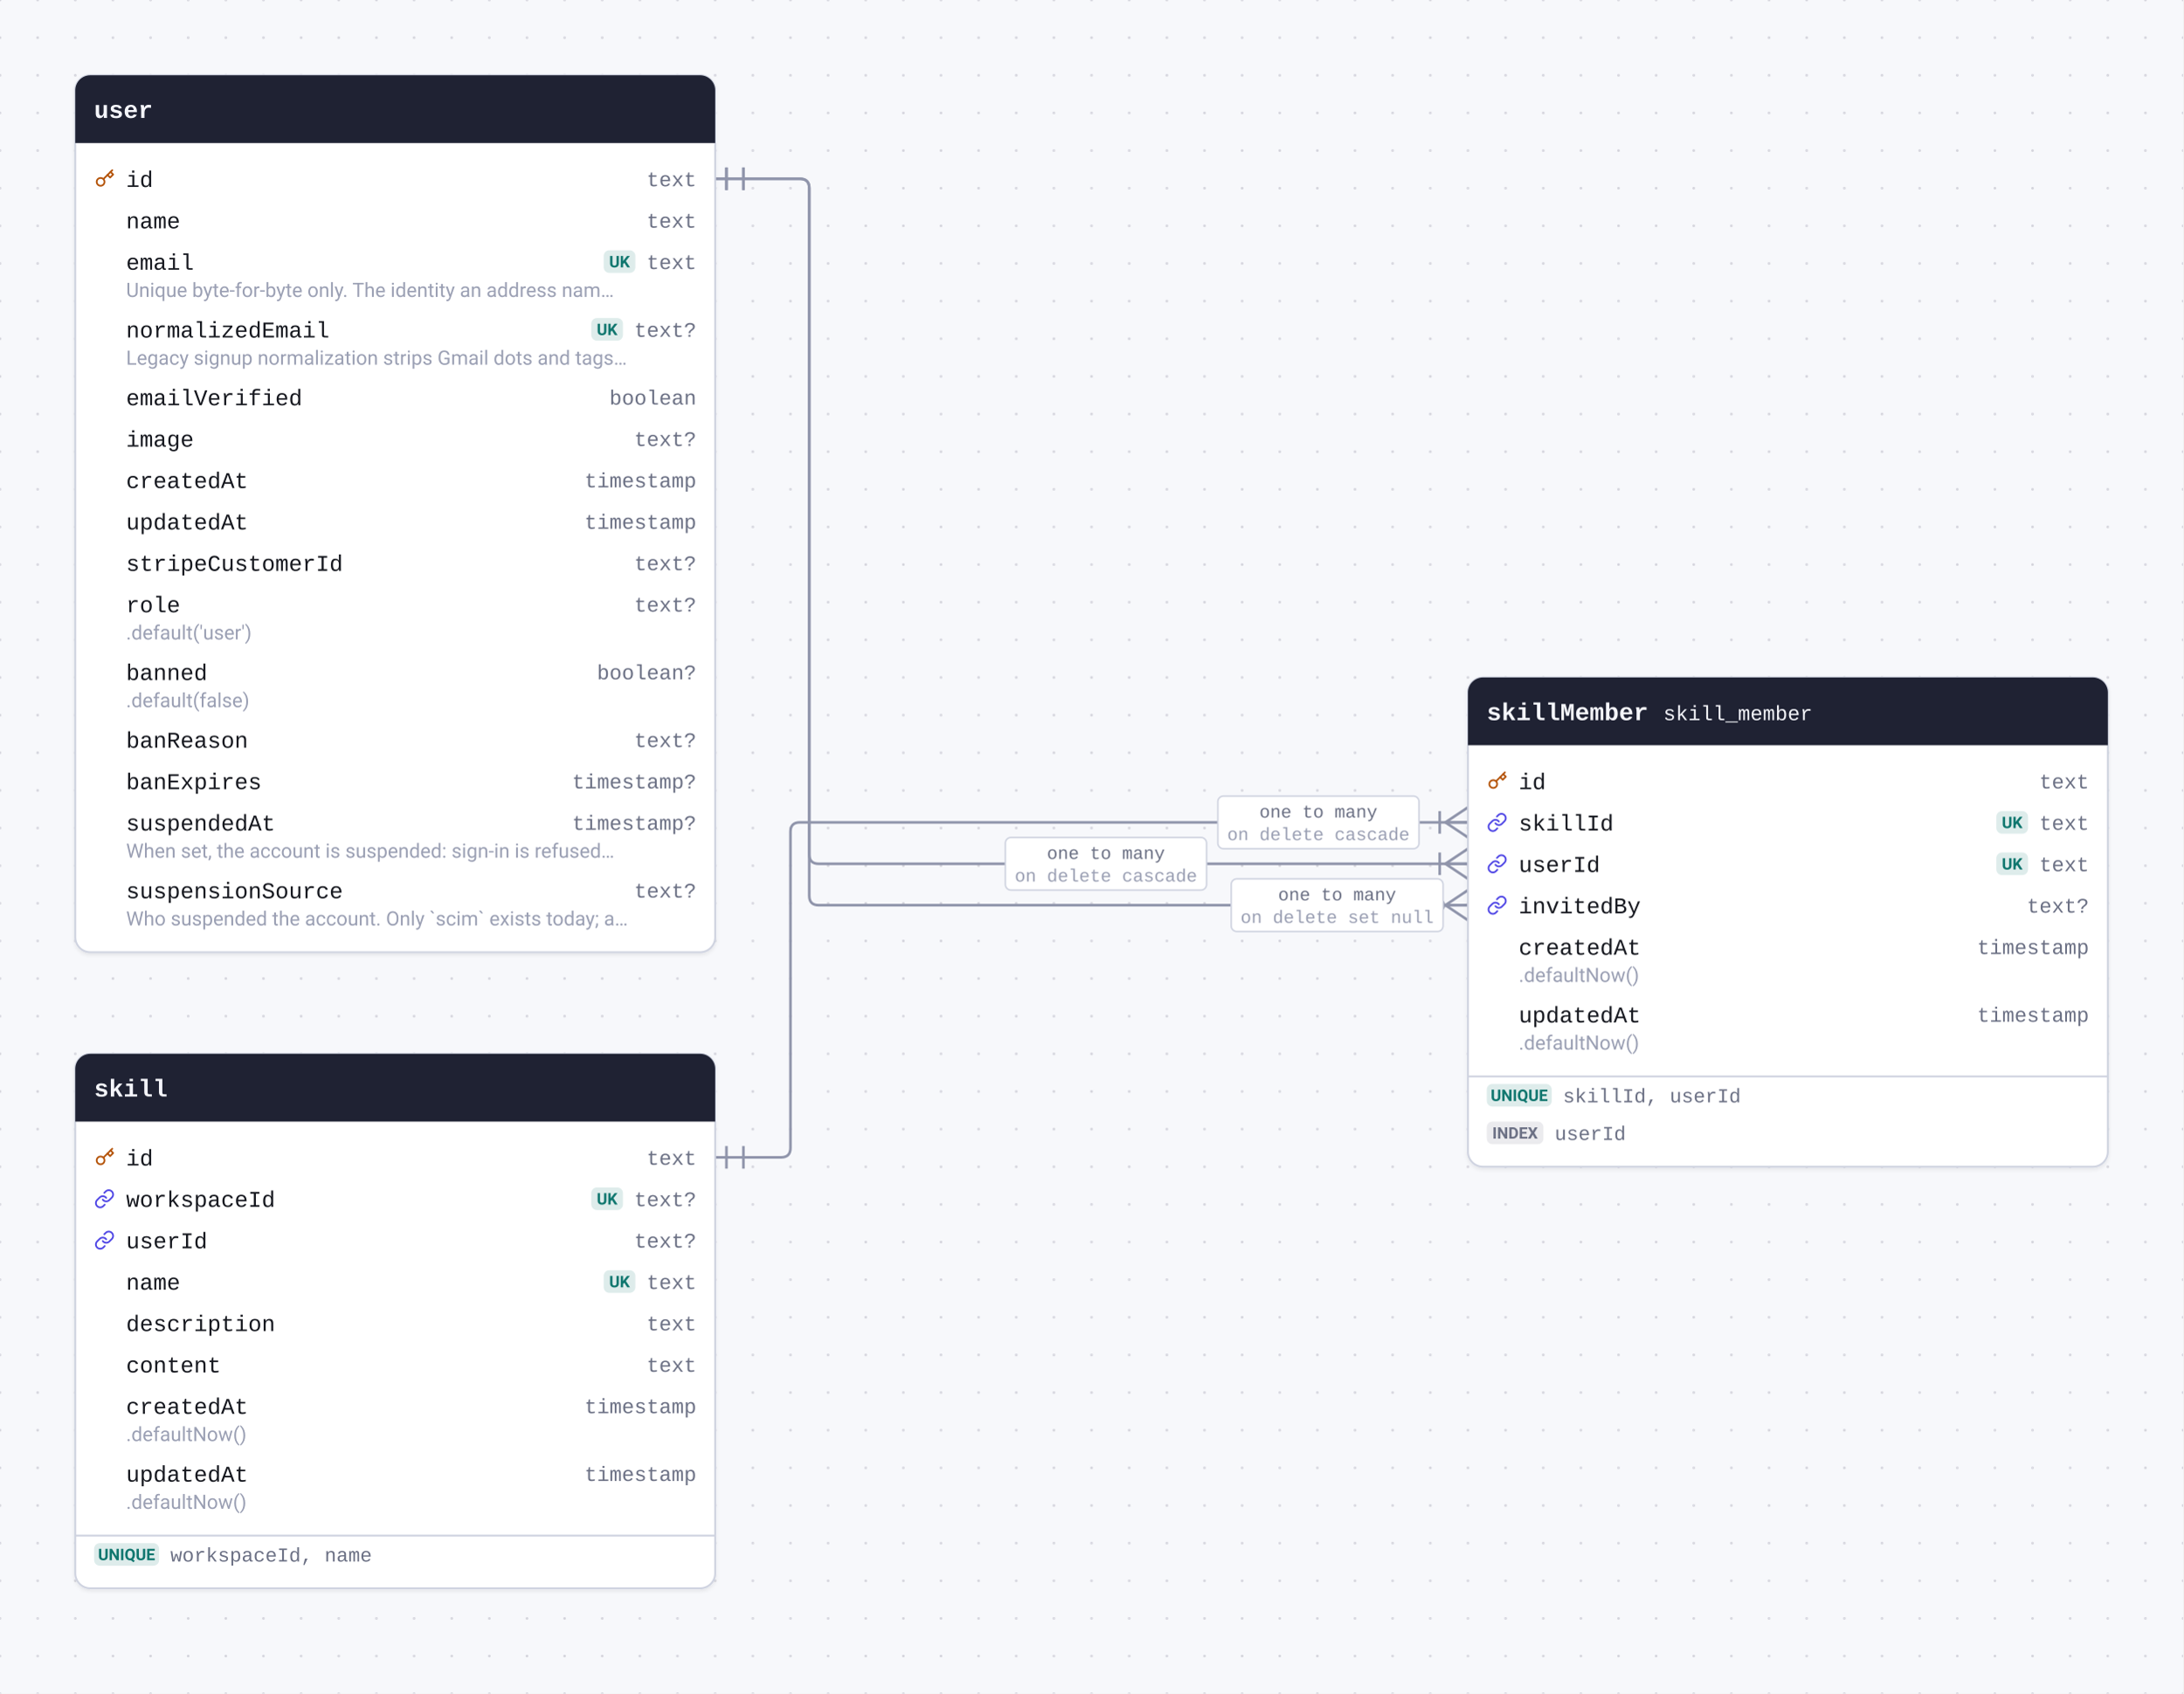
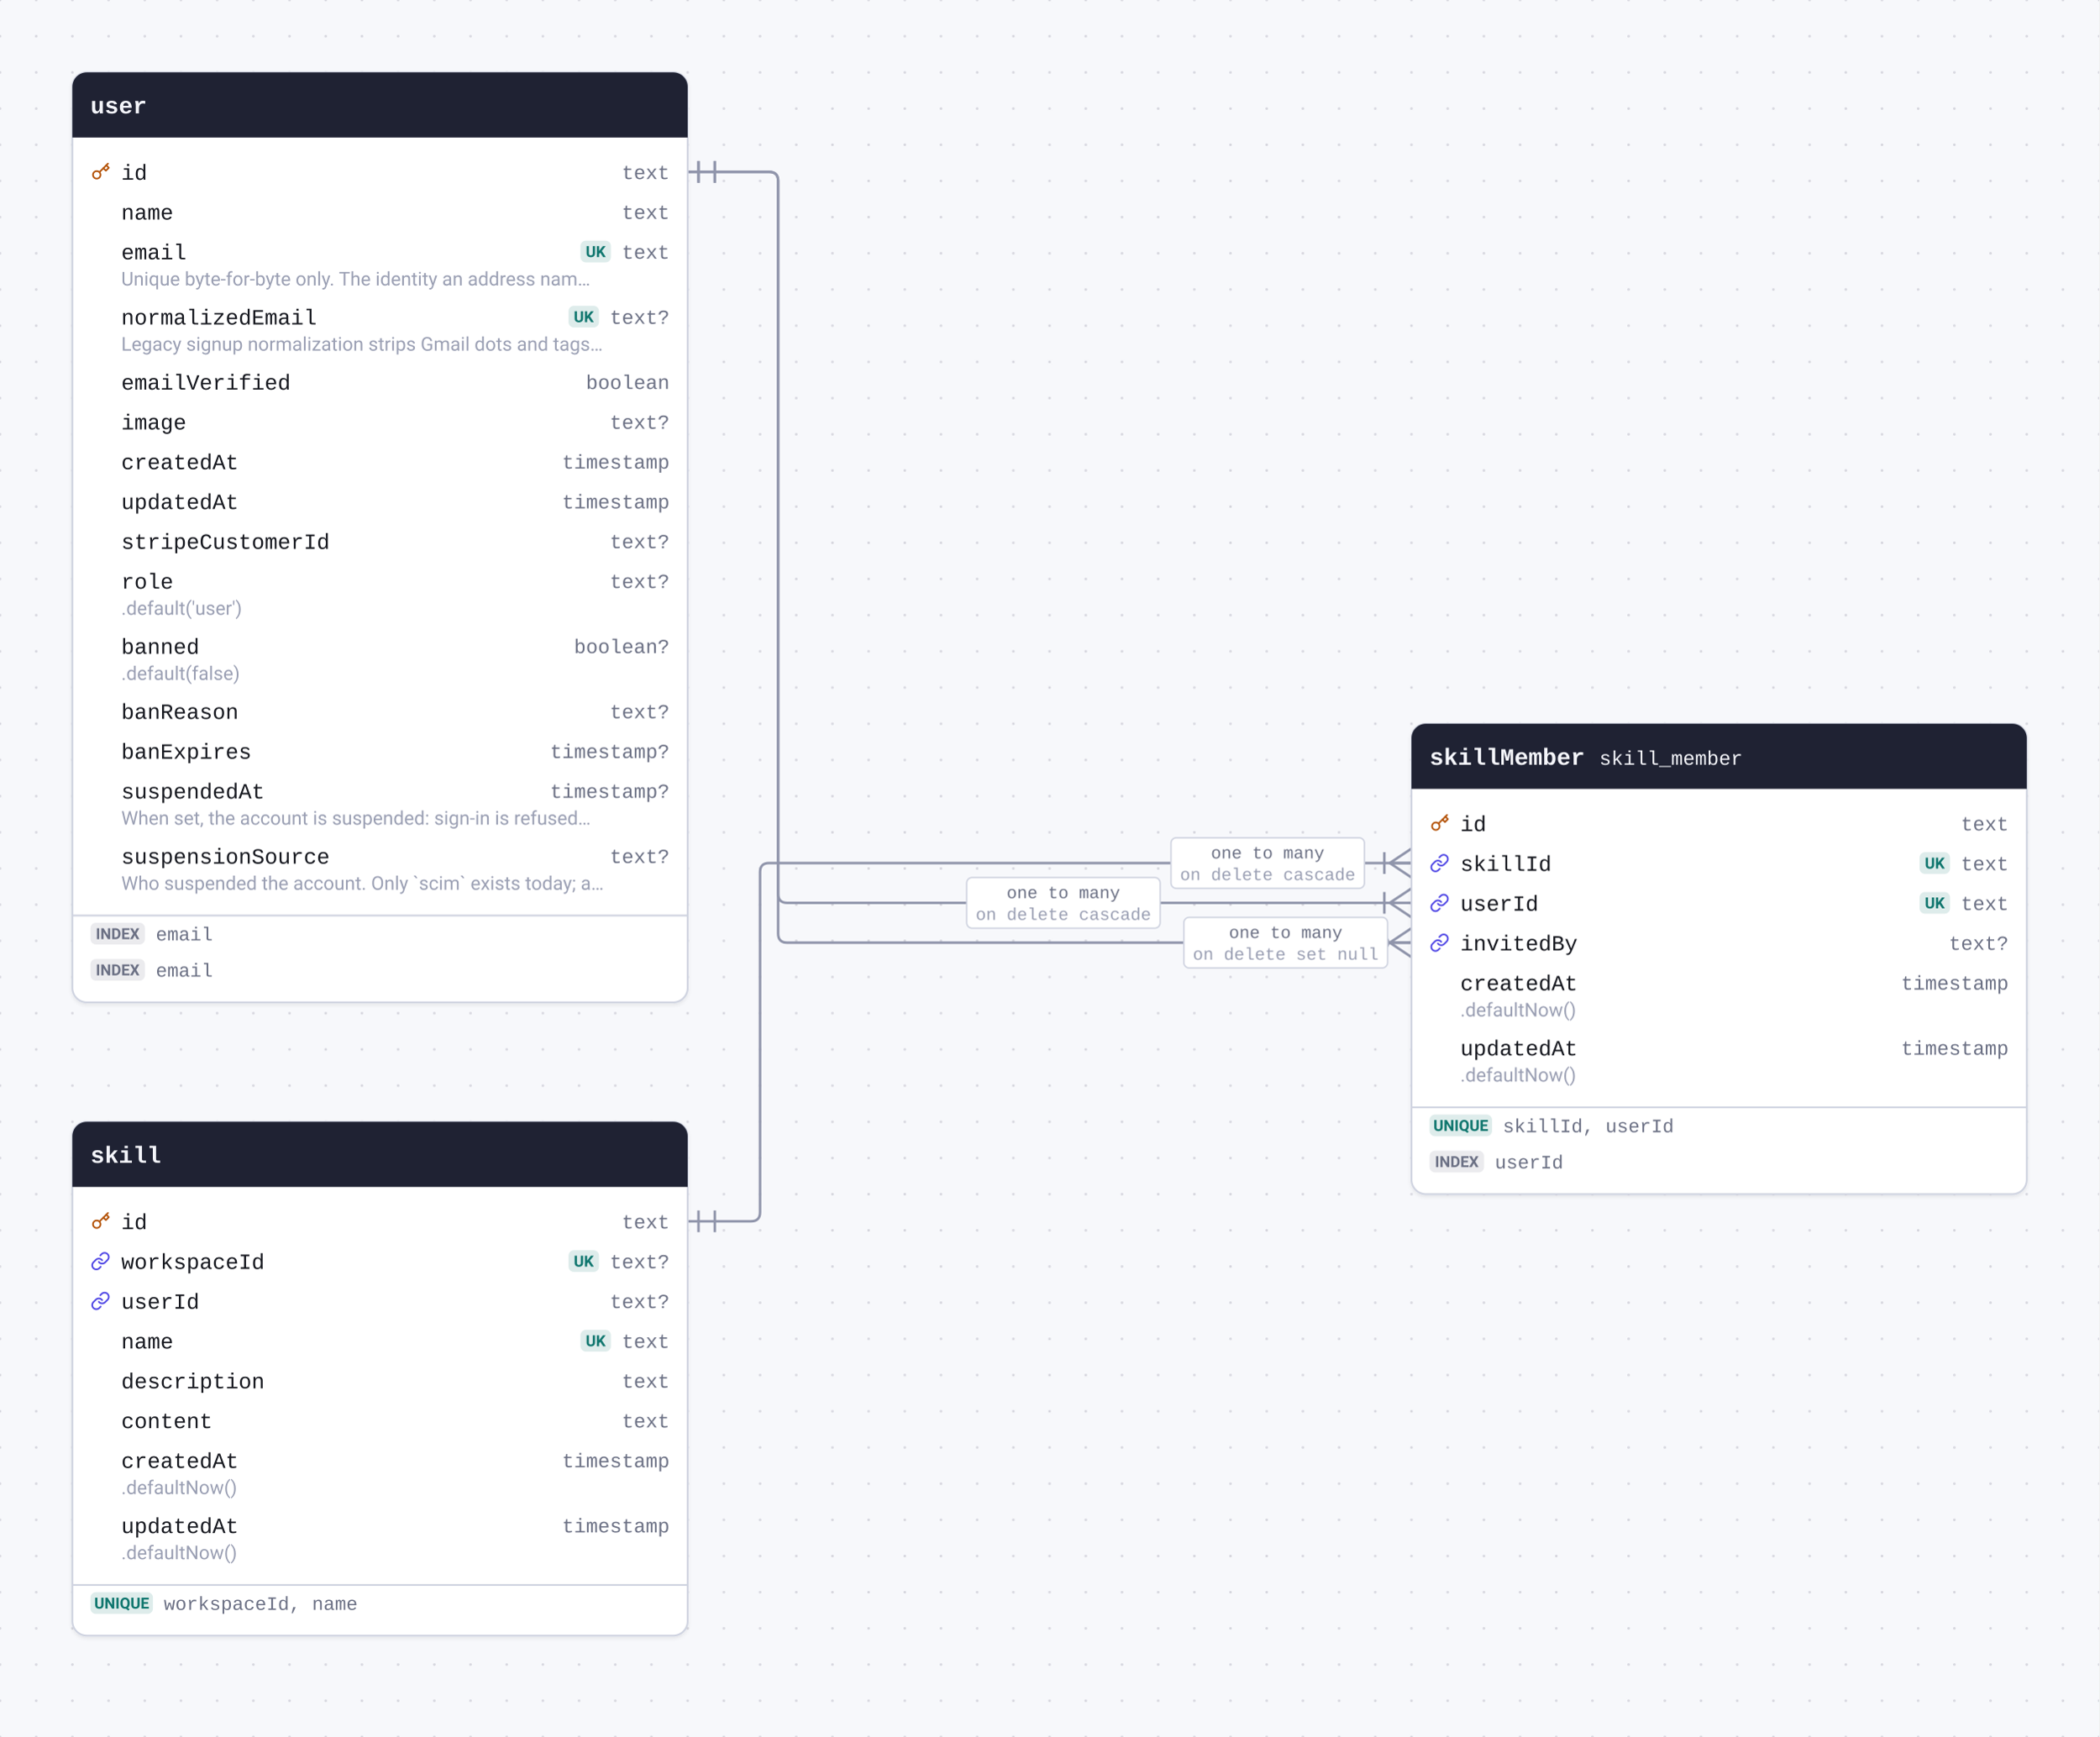
- <svg xmlns="http://www.w3.org/2000/svg" width="1160" height="900" viewBox="0 0 1160 900">
+ <svg xmlns="http://www.w3.org/2000/svg" width="1160" height="960" viewBox="0 0 1160 960">
  <defs>
    <pattern id="dots" x="-0.7" y="-0.7" width="20" height="20" patternUnits="userSpaceOnUse">
      <circle cx="0.7" cy="0.7" r="0.7" fill="#d4d4dc" />
    </pattern>
    <filter id="node-shadow" x="-5%" y="-5%" width="110%" height="115%">
      <feDropShadow dx="0" dy="1" stdDeviation="1" flood-color="#000000" flood-opacity="0.08" />
    </filter>
  </defs>
-   <rect x="0" y="0" width="1160" height="900" fill="#f7f8fb" />
-   <rect x="0" y="0" width="1160" height="900" fill="url(#dots)" />
+   <rect x="0" y="0" width="1160" height="960" fill="#f7f8fb" />
+   <rect x="0" y="0" width="1160" height="960" fill="url(#dots)" />
  <g class="relation-edge">
-     <path d="M380 615L400 615L 415,615Q 420,615 420,610L 420,442Q 420,437 425,437L760 437L780 437" fill="none" stroke="#9095ab" stroke-width="1.4" />
-     <g transform="translate(380 615) scale(-1 1)" fill="none" stroke="#9095ab" stroke-width="1.4">
+     <path d="M380 675L400 675L 415,675Q 420,675 420,670L 420,482Q 420,477 425,477L760 477L780 477" fill="none" stroke="#9095ab" stroke-width="1.4" />
+     <g transform="translate(380 675) scale(-1 1)" fill="none" stroke="#9095ab" stroke-width="1.4">
      <path d="M-6 -6 L-6 6" />
      <path d="M-15 -6 L-15 6" />
    </g>
-     <g transform="translate(780 437)" fill="none" stroke="#9095ab" stroke-width="1.4">
+     <g transform="translate(780 477)" fill="none" stroke="#9095ab" stroke-width="1.4">
      <path d="M0 -8 L-12 0 L0 8 M-12 0 L0 0" />
      <path d="M-15 -6 L-15 6" />
    </g>
  </g>
  <g class="relation-edge">
-     <path d="M380 95L400 95L 425,95Q 430,95 430,100L 430,454Q 430,459 435,459L760 459L780 459" fill="none" stroke="#9095ab" stroke-width="1.4" />
+     <path d="M380 95L400 95L 425,95Q 430,95 430,100L 430,494Q 430,499 435,499L760 499L780 499" fill="none" stroke="#9095ab" stroke-width="1.4" />
    <g transform="translate(380 95) scale(-1 1)" fill="none" stroke="#9095ab" stroke-width="1.4">
      <path d="M-6 -6 L-6 6" />
      <path d="M-15 -6 L-15 6" />
    </g>
-     <g transform="translate(780 459)" fill="none" stroke="#9095ab" stroke-width="1.4">
+     <g transform="translate(780 499)" fill="none" stroke="#9095ab" stroke-width="1.4">
      <path d="M0 -8 L-12 0 L0 8 M-12 0 L0 0" />
      <path d="M-15 -6 L-15 6" />
    </g>
  </g>
  <g class="relation-edge">
-     <path d="M380 95L400 95L 425,95Q 430,95 430,100L 430,476Q 430,481 435,481L760 481L780 481" fill="none" stroke="#9095ab" stroke-width="1.4" />
+     <path d="M380 95L400 95L 425,95Q 430,95 430,100L 430,516Q 430,521 435,521L760 521L780 521" fill="none" stroke="#9095ab" stroke-width="1.4" />
    <g transform="translate(380 95) scale(-1 1)" fill="none" stroke="#9095ab" stroke-width="1.4">
      <path d="M-6 -6 L-6 6" />
      <path d="M-15 -6 L-15 6" />
    </g>
-     <g transform="translate(780 481)" fill="none" stroke="#9095ab" stroke-width="1.4">
+     <g transform="translate(780 521)" fill="none" stroke="#9095ab" stroke-width="1.4">
      <path d="M0 -8 L-12 0 L0 8 M-12 0 L0 0" />
      <circle cx="-16" cy="0" r="3.2" fill="#ffffff" />
    </g>
  </g>
  <g class="model-node">
    <clipPath id="node-clip-0">
-       <rect x="40" y="40" width="340" height="466" rx="8" />
+       <rect x="40" y="40" width="340" height="514" rx="8" />
    </clipPath>
-     <rect x="40" y="40" width="340" height="466" rx="8" fill="#ffffff" stroke="#cfd3e0" filter="url(#node-shadow)" />
+     <rect x="40" y="40" width="340" height="514" rx="8" fill="#ffffff" stroke="#cfd3e0" filter="url(#node-shadow)" />
    <rect x="40" y="40" width="340" height="36" fill="#1f2233" clip-path="url(#node-clip-0)" />
    <text x="50" y="62.68" font-family="ui-monospace, SF Mono, Menlo, Consolas, Liberation Mono, DejaVu Sans Mono, monospace" font-size="13" font-weight="700" fill="#f4f5fa">user</text>
    <g transform="translate(50 89.5) scale(0.46)" fill="none" stroke="#b45309" stroke-width="2" stroke-linecap="round" stroke-linejoin="round">
      <circle cx="7.5" cy="15.5" r="4.5" />
      <path d="m21 2-9.6 9.6" />
      <path d="m15.5 7.5 3 3L22 7l-3-3" />
    </g>
    <text x="67" y="99.32" font-family="ui-monospace, SF Mono, Menlo, Consolas, Liberation Mono, DejaVu Sans Mono, monospace" font-size="12" fill="#16181f">id</text>
    <text x="370" y="98.96" font-family="ui-monospace, SF Mono, Menlo, Consolas, Liberation Mono, DejaVu Sans Mono, monospace" font-size="11" text-anchor="end" fill="#6b7084">text</text>
    <text x="67" y="121.32" font-family="ui-monospace, SF Mono, Menlo, Consolas, Liberation Mono, DejaVu Sans Mono, monospace" font-size="12" fill="#16181f">name</text>
    <text x="370" y="120.96" font-family="ui-monospace, SF Mono, Menlo, Consolas, Liberation Mono, DejaVu Sans Mono, monospace" font-size="11" text-anchor="end" fill="#6b7084">text</text>
    <rect x="320.76" y="133" width="16.84" height="12" rx="3" fill="#0f766e" fill-opacity="0.14" />
    <text x="329.18" y="142.06" font-family="ui-sans-serif, -apple-system, Segoe UI, Roboto, Helvetica Neue, Arial, DejaVu Sans, sans-serif" font-size="8.5" font-weight="600" text-anchor="middle" fill="#0f766e">UK</text>
    <text x="67" y="143.32" font-family="ui-monospace, SF Mono, Menlo, Consolas, Liberation Mono, DejaVu Sans Mono, monospace" font-size="12" fill="#16181f">email</text>
    <text x="370" y="142.96" font-family="ui-monospace, SF Mono, Menlo, Consolas, Liberation Mono, DejaVu Sans Mono, monospace" font-size="11" text-anchor="end" fill="#6b7084">text</text>
    <text x="67" y="157.78" font-family="ui-sans-serif, -apple-system, Segoe UI, Roboto, Helvetica Neue, Arial, DejaVu Sans, sans-serif" font-size="10.5" fill="#9a9fb3">Unique byte-for-byte only. The identity an address nam…</text>
    <rect x="314.16" y="169" width="16.84" height="12" rx="3" fill="#0f766e" fill-opacity="0.14" />
    <text x="322.58" y="178.06" font-family="ui-sans-serif, -apple-system, Segoe UI, Roboto, Helvetica Neue, Arial, DejaVu Sans, sans-serif" font-size="8.5" font-weight="600" text-anchor="middle" fill="#0f766e">UK</text>
    <text x="67" y="179.32" font-family="ui-monospace, SF Mono, Menlo, Consolas, Liberation Mono, DejaVu Sans Mono, monospace" font-size="12" fill="#16181f">normalizedEmail</text>
    <text x="370" y="178.96" font-family="ui-monospace, SF Mono, Menlo, Consolas, Liberation Mono, DejaVu Sans Mono, monospace" font-size="11" text-anchor="end" fill="#6b7084">text?</text>
    <text x="67" y="193.78" font-family="ui-sans-serif, -apple-system, Segoe UI, Roboto, Helvetica Neue, Arial, DejaVu Sans, sans-serif" font-size="10.5" fill="#9a9fb3">Legacy signup normalization strips Gmail dots and tags…</text>
    <text x="67" y="215.32" font-family="ui-monospace, SF Mono, Menlo, Consolas, Liberation Mono, DejaVu Sans Mono, monospace" font-size="12" fill="#16181f">emailVerified</text>
    <text x="370" y="214.96" font-family="ui-monospace, SF Mono, Menlo, Consolas, Liberation Mono, DejaVu Sans Mono, monospace" font-size="11" text-anchor="end" fill="#6b7084">boolean</text>
    <text x="67" y="237.32" font-family="ui-monospace, SF Mono, Menlo, Consolas, Liberation Mono, DejaVu Sans Mono, monospace" font-size="12" fill="#16181f">image</text>
    <text x="370" y="236.96" font-family="ui-monospace, SF Mono, Menlo, Consolas, Liberation Mono, DejaVu Sans Mono, monospace" font-size="11" text-anchor="end" fill="#6b7084">text?</text>
    <text x="67" y="259.32" font-family="ui-monospace, SF Mono, Menlo, Consolas, Liberation Mono, DejaVu Sans Mono, monospace" font-size="12" fill="#16181f">createdAt</text>
    <text x="370" y="258.96" font-family="ui-monospace, SF Mono, Menlo, Consolas, Liberation Mono, DejaVu Sans Mono, monospace" font-size="11" text-anchor="end" fill="#6b7084">timestamp</text>
    <text x="67" y="281.32" font-family="ui-monospace, SF Mono, Menlo, Consolas, Liberation Mono, DejaVu Sans Mono, monospace" font-size="12" fill="#16181f">updatedAt</text>
    <text x="370" y="280.96" font-family="ui-monospace, SF Mono, Menlo, Consolas, Liberation Mono, DejaVu Sans Mono, monospace" font-size="11" text-anchor="end" fill="#6b7084">timestamp</text>
    <text x="67" y="303.32" font-family="ui-monospace, SF Mono, Menlo, Consolas, Liberation Mono, DejaVu Sans Mono, monospace" font-size="12" fill="#16181f">stripeCustomerId</text>
    <text x="370" y="302.96" font-family="ui-monospace, SF Mono, Menlo, Consolas, Liberation Mono, DejaVu Sans Mono, monospace" font-size="11" text-anchor="end" fill="#6b7084">text?</text>
    <text x="67" y="325.32" font-family="ui-monospace, SF Mono, Menlo, Consolas, Liberation Mono, DejaVu Sans Mono, monospace" font-size="12" fill="#16181f">role</text>
    <text x="370" y="324.96" font-family="ui-monospace, SF Mono, Menlo, Consolas, Liberation Mono, DejaVu Sans Mono, monospace" font-size="11" text-anchor="end" fill="#6b7084">text?</text>
    <text x="67" y="339.78" font-family="ui-sans-serif, -apple-system, Segoe UI, Roboto, Helvetica Neue, Arial, DejaVu Sans, sans-serif" font-size="10.5" fill="#9a9fb3">.default('user')</text>
    <text x="67" y="361.32" font-family="ui-monospace, SF Mono, Menlo, Consolas, Liberation Mono, DejaVu Sans Mono, monospace" font-size="12" fill="#16181f">banned</text>
    <text x="370" y="360.96" font-family="ui-monospace, SF Mono, Menlo, Consolas, Liberation Mono, DejaVu Sans Mono, monospace" font-size="11" text-anchor="end" fill="#6b7084">boolean?</text>
    <text x="67" y="375.78" font-family="ui-sans-serif, -apple-system, Segoe UI, Roboto, Helvetica Neue, Arial, DejaVu Sans, sans-serif" font-size="10.5" fill="#9a9fb3">.default(false)</text>
    <text x="67" y="397.32" font-family="ui-monospace, SF Mono, Menlo, Consolas, Liberation Mono, DejaVu Sans Mono, monospace" font-size="12" fill="#16181f">banReason</text>
    <text x="370" y="396.96" font-family="ui-monospace, SF Mono, Menlo, Consolas, Liberation Mono, DejaVu Sans Mono, monospace" font-size="11" text-anchor="end" fill="#6b7084">text?</text>
    <text x="67" y="419.32" font-family="ui-monospace, SF Mono, Menlo, Consolas, Liberation Mono, DejaVu Sans Mono, monospace" font-size="12" fill="#16181f">banExpires</text>
    <text x="370" y="418.96" font-family="ui-monospace, SF Mono, Menlo, Consolas, Liberation Mono, DejaVu Sans Mono, monospace" font-size="11" text-anchor="end" fill="#6b7084">timestamp?</text>
    <text x="67" y="441.32" font-family="ui-monospace, SF Mono, Menlo, Consolas, Liberation Mono, DejaVu Sans Mono, monospace" font-size="12" fill="#16181f">suspendedAt</text>
    <text x="370" y="440.96" font-family="ui-monospace, SF Mono, Menlo, Consolas, Liberation Mono, DejaVu Sans Mono, monospace" font-size="11" text-anchor="end" fill="#6b7084">timestamp?</text>
    <text x="67" y="455.78" font-family="ui-sans-serif, -apple-system, Segoe UI, Roboto, Helvetica Neue, Arial, DejaVu Sans, sans-serif" font-size="10.5" fill="#9a9fb3">When set, the account is suspended: sign-in is refused…</text>
    <text x="67" y="477.32" font-family="ui-monospace, SF Mono, Menlo, Consolas, Liberation Mono, DejaVu Sans Mono, monospace" font-size="12" fill="#16181f">suspensionSource</text>
    <text x="370" y="476.96" font-family="ui-monospace, SF Mono, Menlo, Consolas, Liberation Mono, DejaVu Sans Mono, monospace" font-size="11" text-anchor="end" fill="#6b7084">text?</text>
    <text x="67" y="491.78" font-family="ui-sans-serif, -apple-system, Segoe UI, Roboto, Helvetica Neue, Arial, DejaVu Sans, sans-serif" font-size="10.5" fill="#9a9fb3">Who suspended the account. Only `scim` exists today; a…</text>
+     <path d="M40 506H380" stroke="#cfd3e0" stroke-width="1" />
+     <rect x="50" y="510" width="30.1" height="12" rx="3" fill="#6b7084" fill-opacity="0.14" />
+     <text x="65.05" y="519.06" font-family="ui-sans-serif, -apple-system, Segoe UI, Roboto, Helvetica Neue, Arial, DejaVu Sans, sans-serif" font-size="8.5" font-weight="600" text-anchor="middle" fill="#6b7084">INDEX</text>
+     <text x="86.1" y="519.78" font-family="ui-monospace, SF Mono, Menlo, Consolas, Liberation Mono, DejaVu Sans Mono, monospace" font-size="10.5" fill="#6b7084">email</text>
+     <rect x="50" y="530" width="30.1" height="12" rx="3" fill="#6b7084" fill-opacity="0.14" />
+     <text x="65.05" y="539.06" font-family="ui-sans-serif, -apple-system, Segoe UI, Roboto, Helvetica Neue, Arial, DejaVu Sans, sans-serif" font-size="8.5" font-weight="600" text-anchor="middle" fill="#6b7084">INDEX</text>
+     <text x="86.1" y="539.78" font-family="ui-monospace, SF Mono, Menlo, Consolas, Liberation Mono, DejaVu Sans Mono, monospace" font-size="10.5" fill="#6b7084">email</text>
  </g>
  <g class="model-node">
    <clipPath id="node-clip-1">
-       <rect x="40" y="560" width="340" height="284" rx="8" />
+       <rect x="40" y="620" width="340" height="284" rx="8" />
    </clipPath>
-     <rect x="40" y="560" width="340" height="284" rx="8" fill="#ffffff" stroke="#cfd3e0" filter="url(#node-shadow)" />
-     <rect x="40" y="560" width="340" height="36" fill="#1f2233" clip-path="url(#node-clip-1)" />
-     <text x="50" y="582.68" font-family="ui-monospace, SF Mono, Menlo, Consolas, Liberation Mono, DejaVu Sans Mono, monospace" font-size="13" font-weight="700" fill="#f4f5fa">skill</text>
-     <g transform="translate(50 609.5) scale(0.46)" fill="none" stroke="#b45309" stroke-width="2" stroke-linecap="round" stroke-linejoin="round">
+     <rect x="40" y="620" width="340" height="284" rx="8" fill="#ffffff" stroke="#cfd3e0" filter="url(#node-shadow)" />
+     <rect x="40" y="620" width="340" height="36" fill="#1f2233" clip-path="url(#node-clip-1)" />
+     <text x="50" y="642.68" font-family="ui-monospace, SF Mono, Menlo, Consolas, Liberation Mono, DejaVu Sans Mono, monospace" font-size="13" font-weight="700" fill="#f4f5fa">skill</text>
+     <g transform="translate(50 669.5) scale(0.46)" fill="none" stroke="#b45309" stroke-width="2" stroke-linecap="round" stroke-linejoin="round">
      <circle cx="7.5" cy="15.5" r="4.5" />
      <path d="m21 2-9.6 9.6" />
      <path d="m15.5 7.5 3 3L22 7l-3-3" />
    </g>
-     <text x="67" y="619.32" font-family="ui-monospace, SF Mono, Menlo, Consolas, Liberation Mono, DejaVu Sans Mono, monospace" font-size="12" fill="#16181f">id</text>
-     <text x="370" y="618.96" font-family="ui-monospace, SF Mono, Menlo, Consolas, Liberation Mono, DejaVu Sans Mono, monospace" font-size="11" text-anchor="end" fill="#6b7084">text</text>
-     <g transform="translate(50 631.5) scale(0.46)" fill="none" stroke="#4f46e5" stroke-width="2" stroke-linecap="round" stroke-linejoin="round">
-       <path d="M10 13a5 5 0 0 0 7.54.54l3-3a5 5 0 0 0-7.07-7.07l-1.72 1.71" />
-       <path d="M14 11a5 5 0 0 0-7.54-.54l-3 3a5 5 0 0 0 7.07 7.07l1.71-1.71" />
-     </g>
-     <rect x="314.16" y="631" width="16.84" height="12" rx="3" fill="#0f766e" fill-opacity="0.14" />
-     <text x="322.58" y="640.06" font-family="ui-sans-serif, -apple-system, Segoe UI, Roboto, Helvetica Neue, Arial, DejaVu Sans, sans-serif" font-size="8.5" font-weight="600" text-anchor="middle" fill="#0f766e">UK</text>
-     <text x="67" y="641.32" font-family="ui-monospace, SF Mono, Menlo, Consolas, Liberation Mono, DejaVu Sans Mono, monospace" font-size="12" fill="#16181f">workspaceId</text>
-     <text x="370" y="640.96" font-family="ui-monospace, SF Mono, Menlo, Consolas, Liberation Mono, DejaVu Sans Mono, monospace" font-size="11" text-anchor="end" fill="#6b7084">text?</text>
-     <g transform="translate(50 653.5) scale(0.46)" fill="none" stroke="#4f46e5" stroke-width="2" stroke-linecap="round" stroke-linejoin="round">
-       <path d="M10 13a5 5 0 0 0 7.54.54l3-3a5 5 0 0 0-7.07-7.07l-1.72 1.71" />
-       <path d="M14 11a5 5 0 0 0-7.54-.54l-3 3a5 5 0 0 0 7.07 7.07l1.71-1.71" />
-     </g>
-     <text x="67" y="663.32" font-family="ui-monospace, SF Mono, Menlo, Consolas, Liberation Mono, DejaVu Sans Mono, monospace" font-size="12" fill="#16181f">userId</text>
-     <text x="370" y="662.96" font-family="ui-monospace, SF Mono, Menlo, Consolas, Liberation Mono, DejaVu Sans Mono, monospace" font-size="11" text-anchor="end" fill="#6b7084">text?</text>
-     <rect x="320.76" y="675" width="16.84" height="12" rx="3" fill="#0f766e" fill-opacity="0.14" />
-     <text x="329.18" y="684.06" font-family="ui-sans-serif, -apple-system, Segoe UI, Roboto, Helvetica Neue, Arial, DejaVu Sans, sans-serif" font-size="8.5" font-weight="600" text-anchor="middle" fill="#0f766e">UK</text>
-     <text x="67" y="685.32" font-family="ui-monospace, SF Mono, Menlo, Consolas, Liberation Mono, DejaVu Sans Mono, monospace" font-size="12" fill="#16181f">name</text>
-     <text x="370" y="684.96" font-family="ui-monospace, SF Mono, Menlo, Consolas, Liberation Mono, DejaVu Sans Mono, monospace" font-size="11" text-anchor="end" fill="#6b7084">text</text>
-     <text x="67" y="707.32" font-family="ui-monospace, SF Mono, Menlo, Consolas, Liberation Mono, DejaVu Sans Mono, monospace" font-size="12" fill="#16181f">description</text>
-     <text x="370" y="706.96" font-family="ui-monospace, SF Mono, Menlo, Consolas, Liberation Mono, DejaVu Sans Mono, monospace" font-size="11" text-anchor="end" fill="#6b7084">text</text>
-     <text x="67" y="729.32" font-family="ui-monospace, SF Mono, Menlo, Consolas, Liberation Mono, DejaVu Sans Mono, monospace" font-size="12" fill="#16181f">content</text>
-     <text x="370" y="728.96" font-family="ui-monospace, SF Mono, Menlo, Consolas, Liberation Mono, DejaVu Sans Mono, monospace" font-size="11" text-anchor="end" fill="#6b7084">text</text>
-     <text x="67" y="751.32" font-family="ui-monospace, SF Mono, Menlo, Consolas, Liberation Mono, DejaVu Sans Mono, monospace" font-size="12" fill="#16181f">createdAt</text>
-     <text x="370" y="750.96" font-family="ui-monospace, SF Mono, Menlo, Consolas, Liberation Mono, DejaVu Sans Mono, monospace" font-size="11" text-anchor="end" fill="#6b7084">timestamp</text>
-     <text x="67" y="765.78" font-family="ui-sans-serif, -apple-system, Segoe UI, Roboto, Helvetica Neue, Arial, DejaVu Sans, sans-serif" font-size="10.5" fill="#9a9fb3">.defaultNow()</text>
-     <text x="67" y="787.32" font-family="ui-monospace, SF Mono, Menlo, Consolas, Liberation Mono, DejaVu Sans Mono, monospace" font-size="12" fill="#16181f">updatedAt</text>
-     <text x="370" y="786.96" font-family="ui-monospace, SF Mono, Menlo, Consolas, Liberation Mono, DejaVu Sans Mono, monospace" font-size="11" text-anchor="end" fill="#6b7084">timestamp</text>
-     <text x="67" y="801.78" font-family="ui-sans-serif, -apple-system, Segoe UI, Roboto, Helvetica Neue, Arial, DejaVu Sans, sans-serif" font-size="10.5" fill="#9a9fb3">.defaultNow()</text>
-     <path d="M40 816H380" stroke="#cfd3e0" stroke-width="1" />
-     <rect x="50" y="820" width="34.52" height="12" rx="3" fill="#0f766e" fill-opacity="0.14" />
-     <text x="67.26" y="829.06" font-family="ui-sans-serif, -apple-system, Segoe UI, Roboto, Helvetica Neue, Arial, DejaVu Sans, sans-serif" font-size="8.5" font-weight="600" text-anchor="middle" fill="#0f766e">UNIQUE</text>
-     <text x="90.52" y="829.78" font-family="ui-monospace, SF Mono, Menlo, Consolas, Liberation Mono, DejaVu Sans Mono, monospace" font-size="10.5" fill="#6b7084">workspaceId, name</text>
+     <text x="67" y="679.32" font-family="ui-monospace, SF Mono, Menlo, Consolas, Liberation Mono, DejaVu Sans Mono, monospace" font-size="12" fill="#16181f">id</text>
+     <text x="370" y="678.96" font-family="ui-monospace, SF Mono, Menlo, Consolas, Liberation Mono, DejaVu Sans Mono, monospace" font-size="11" text-anchor="end" fill="#6b7084">text</text>
+     <g transform="translate(50 691.5) scale(0.46)" fill="none" stroke="#4f46e5" stroke-width="2" stroke-linecap="round" stroke-linejoin="round">
+       <path d="M10 13a5 5 0 0 0 7.54.54l3-3a5 5 0 0 0-7.07-7.07l-1.72 1.71" />
+       <path d="M14 11a5 5 0 0 0-7.54-.54l-3 3a5 5 0 0 0 7.07 7.07l1.71-1.71" />
+     </g>
+     <rect x="314.16" y="691" width="16.84" height="12" rx="3" fill="#0f766e" fill-opacity="0.14" />
+     <text x="322.58" y="700.06" font-family="ui-sans-serif, -apple-system, Segoe UI, Roboto, Helvetica Neue, Arial, DejaVu Sans, sans-serif" font-size="8.5" font-weight="600" text-anchor="middle" fill="#0f766e">UK</text>
+     <text x="67" y="701.32" font-family="ui-monospace, SF Mono, Menlo, Consolas, Liberation Mono, DejaVu Sans Mono, monospace" font-size="12" fill="#16181f">workspaceId</text>
+     <text x="370" y="700.96" font-family="ui-monospace, SF Mono, Menlo, Consolas, Liberation Mono, DejaVu Sans Mono, monospace" font-size="11" text-anchor="end" fill="#6b7084">text?</text>
+     <g transform="translate(50 713.5) scale(0.46)" fill="none" stroke="#4f46e5" stroke-width="2" stroke-linecap="round" stroke-linejoin="round">
+       <path d="M10 13a5 5 0 0 0 7.54.54l3-3a5 5 0 0 0-7.07-7.07l-1.72 1.71" />
+       <path d="M14 11a5 5 0 0 0-7.54-.54l-3 3a5 5 0 0 0 7.07 7.07l1.71-1.71" />
+     </g>
+     <text x="67" y="723.32" font-family="ui-monospace, SF Mono, Menlo, Consolas, Liberation Mono, DejaVu Sans Mono, monospace" font-size="12" fill="#16181f">userId</text>
+     <text x="370" y="722.96" font-family="ui-monospace, SF Mono, Menlo, Consolas, Liberation Mono, DejaVu Sans Mono, monospace" font-size="11" text-anchor="end" fill="#6b7084">text?</text>
+     <rect x="320.76" y="735" width="16.84" height="12" rx="3" fill="#0f766e" fill-opacity="0.14" />
+     <text x="329.18" y="744.06" font-family="ui-sans-serif, -apple-system, Segoe UI, Roboto, Helvetica Neue, Arial, DejaVu Sans, sans-serif" font-size="8.5" font-weight="600" text-anchor="middle" fill="#0f766e">UK</text>
+     <text x="67" y="745.32" font-family="ui-monospace, SF Mono, Menlo, Consolas, Liberation Mono, DejaVu Sans Mono, monospace" font-size="12" fill="#16181f">name</text>
+     <text x="370" y="744.96" font-family="ui-monospace, SF Mono, Menlo, Consolas, Liberation Mono, DejaVu Sans Mono, monospace" font-size="11" text-anchor="end" fill="#6b7084">text</text>
+     <text x="67" y="767.32" font-family="ui-monospace, SF Mono, Menlo, Consolas, Liberation Mono, DejaVu Sans Mono, monospace" font-size="12" fill="#16181f">description</text>
+     <text x="370" y="766.96" font-family="ui-monospace, SF Mono, Menlo, Consolas, Liberation Mono, DejaVu Sans Mono, monospace" font-size="11" text-anchor="end" fill="#6b7084">text</text>
+     <text x="67" y="789.32" font-family="ui-monospace, SF Mono, Menlo, Consolas, Liberation Mono, DejaVu Sans Mono, monospace" font-size="12" fill="#16181f">content</text>
+     <text x="370" y="788.96" font-family="ui-monospace, SF Mono, Menlo, Consolas, Liberation Mono, DejaVu Sans Mono, monospace" font-size="11" text-anchor="end" fill="#6b7084">text</text>
+     <text x="67" y="811.32" font-family="ui-monospace, SF Mono, Menlo, Consolas, Liberation Mono, DejaVu Sans Mono, monospace" font-size="12" fill="#16181f">createdAt</text>
+     <text x="370" y="810.96" font-family="ui-monospace, SF Mono, Menlo, Consolas, Liberation Mono, DejaVu Sans Mono, monospace" font-size="11" text-anchor="end" fill="#6b7084">timestamp</text>
+     <text x="67" y="825.78" font-family="ui-sans-serif, -apple-system, Segoe UI, Roboto, Helvetica Neue, Arial, DejaVu Sans, sans-serif" font-size="10.5" fill="#9a9fb3">.defaultNow()</text>
+     <text x="67" y="847.32" font-family="ui-monospace, SF Mono, Menlo, Consolas, Liberation Mono, DejaVu Sans Mono, monospace" font-size="12" fill="#16181f">updatedAt</text>
+     <text x="370" y="846.96" font-family="ui-monospace, SF Mono, Menlo, Consolas, Liberation Mono, DejaVu Sans Mono, monospace" font-size="11" text-anchor="end" fill="#6b7084">timestamp</text>
+     <text x="67" y="861.78" font-family="ui-sans-serif, -apple-system, Segoe UI, Roboto, Helvetica Neue, Arial, DejaVu Sans, sans-serif" font-size="10.5" fill="#9a9fb3">.defaultNow()</text>
+     <path d="M40 876H380" stroke="#cfd3e0" stroke-width="1" />
+     <rect x="50" y="880" width="34.52" height="12" rx="3" fill="#0f766e" fill-opacity="0.14" />
+     <text x="67.26" y="889.06" font-family="ui-sans-serif, -apple-system, Segoe UI, Roboto, Helvetica Neue, Arial, DejaVu Sans, sans-serif" font-size="8.5" font-weight="600" text-anchor="middle" fill="#0f766e">UNIQUE</text>
+     <text x="90.52" y="889.78" font-family="ui-monospace, SF Mono, Menlo, Consolas, Liberation Mono, DejaVu Sans Mono, monospace" font-size="10.5" fill="#6b7084">workspaceId, name</text>
  </g>
  <g class="model-node">
    <clipPath id="node-clip-2">
-       <rect x="780" y="360" width="340" height="260" rx="8" />
+       <rect x="780" y="400" width="340" height="260" rx="8" />
    </clipPath>
-     <rect x="780" y="360" width="340" height="260" rx="8" fill="#ffffff" stroke="#cfd3e0" filter="url(#node-shadow)" />
-     <rect x="780" y="360" width="340" height="36" fill="#1f2233" clip-path="url(#node-clip-2)" />
-     <text x="790" y="382.68" font-family="ui-monospace, SF Mono, Menlo, Consolas, Liberation Mono, DejaVu Sans Mono, monospace" font-size="13" font-weight="700" fill="#f4f5fa">skillMember<tspan dx="8" font-size="11" font-weight="400" opacity="0.6">skill_member</tspan>
+     <rect x="780" y="400" width="340" height="260" rx="8" fill="#ffffff" stroke="#cfd3e0" filter="url(#node-shadow)" />
+     <rect x="780" y="400" width="340" height="36" fill="#1f2233" clip-path="url(#node-clip-2)" />
+     <text x="790" y="422.68" font-family="ui-monospace, SF Mono, Menlo, Consolas, Liberation Mono, DejaVu Sans Mono, monospace" font-size="13" font-weight="700" fill="#f4f5fa">skillMember<tspan dx="8" font-size="11" font-weight="400" opacity="0.6">skill_member</tspan>
    </text>
-     <g transform="translate(790 409.5) scale(0.46)" fill="none" stroke="#b45309" stroke-width="2" stroke-linecap="round" stroke-linejoin="round">
+     <g transform="translate(790 449.5) scale(0.46)" fill="none" stroke="#b45309" stroke-width="2" stroke-linecap="round" stroke-linejoin="round">
      <circle cx="7.5" cy="15.5" r="4.5" />
      <path d="m21 2-9.6 9.6" />
      <path d="m15.5 7.5 3 3L22 7l-3-3" />
    </g>
-     <text x="807" y="419.32" font-family="ui-monospace, SF Mono, Menlo, Consolas, Liberation Mono, DejaVu Sans Mono, monospace" font-size="12" fill="#16181f">id</text>
-     <text x="1110" y="418.96" font-family="ui-monospace, SF Mono, Menlo, Consolas, Liberation Mono, DejaVu Sans Mono, monospace" font-size="11" text-anchor="end" fill="#6b7084">text</text>
-     <g transform="translate(790 431.5) scale(0.46)" fill="none" stroke="#4f46e5" stroke-width="2" stroke-linecap="round" stroke-linejoin="round">
-       <path d="M10 13a5 5 0 0 0 7.54.54l3-3a5 5 0 0 0-7.07-7.07l-1.72 1.71" />
-       <path d="M14 11a5 5 0 0 0-7.54-.54l-3 3a5 5 0 0 0 7.07 7.07l1.71-1.71" />
-     </g>
-     <rect x="1060.76" y="431" width="16.84" height="12" rx="3" fill="#0f766e" fill-opacity="0.14" />
-     <text x="1069.18" y="440.06" font-family="ui-sans-serif, -apple-system, Segoe UI, Roboto, Helvetica Neue, Arial, DejaVu Sans, sans-serif" font-size="8.5" font-weight="600" text-anchor="middle" fill="#0f766e">UK</text>
-     <text x="807" y="441.32" font-family="ui-monospace, SF Mono, Menlo, Consolas, Liberation Mono, DejaVu Sans Mono, monospace" font-size="12" fill="#16181f">skillId</text>
-     <text x="1110" y="440.96" font-family="ui-monospace, SF Mono, Menlo, Consolas, Liberation Mono, DejaVu Sans Mono, monospace" font-size="11" text-anchor="end" fill="#6b7084">text</text>
-     <g transform="translate(790 453.5) scale(0.46)" fill="none" stroke="#4f46e5" stroke-width="2" stroke-linecap="round" stroke-linejoin="round">
-       <path d="M10 13a5 5 0 0 0 7.54.54l3-3a5 5 0 0 0-7.07-7.07l-1.72 1.71" />
-       <path d="M14 11a5 5 0 0 0-7.54-.54l-3 3a5 5 0 0 0 7.07 7.07l1.71-1.71" />
-     </g>
-     <rect x="1060.76" y="453" width="16.84" height="12" rx="3" fill="#0f766e" fill-opacity="0.14" />
-     <text x="1069.18" y="462.06" font-family="ui-sans-serif, -apple-system, Segoe UI, Roboto, Helvetica Neue, Arial, DejaVu Sans, sans-serif" font-size="8.5" font-weight="600" text-anchor="middle" fill="#0f766e">UK</text>
-     <text x="807" y="463.32" font-family="ui-monospace, SF Mono, Menlo, Consolas, Liberation Mono, DejaVu Sans Mono, monospace" font-size="12" fill="#16181f">userId</text>
-     <text x="1110" y="462.96" font-family="ui-monospace, SF Mono, Menlo, Consolas, Liberation Mono, DejaVu Sans Mono, monospace" font-size="11" text-anchor="end" fill="#6b7084">text</text>
-     <g transform="translate(790 475.5) scale(0.46)" fill="none" stroke="#4f46e5" stroke-width="2" stroke-linecap="round" stroke-linejoin="round">
-       <path d="M10 13a5 5 0 0 0 7.54.54l3-3a5 5 0 0 0-7.07-7.07l-1.72 1.71" />
-       <path d="M14 11a5 5 0 0 0-7.54-.54l-3 3a5 5 0 0 0 7.07 7.07l1.71-1.71" />
-     </g>
-     <text x="807" y="485.32" font-family="ui-monospace, SF Mono, Menlo, Consolas, Liberation Mono, DejaVu Sans Mono, monospace" font-size="12" fill="#16181f">invitedBy</text>
-     <text x="1110" y="484.96" font-family="ui-monospace, SF Mono, Menlo, Consolas, Liberation Mono, DejaVu Sans Mono, monospace" font-size="11" text-anchor="end" fill="#6b7084">text?</text>
-     <text x="807" y="507.32" font-family="ui-monospace, SF Mono, Menlo, Consolas, Liberation Mono, DejaVu Sans Mono, monospace" font-size="12" fill="#16181f">createdAt</text>
-     <text x="1110" y="506.96" font-family="ui-monospace, SF Mono, Menlo, Consolas, Liberation Mono, DejaVu Sans Mono, monospace" font-size="11" text-anchor="end" fill="#6b7084">timestamp</text>
-     <text x="807" y="521.78" font-family="ui-sans-serif, -apple-system, Segoe UI, Roboto, Helvetica Neue, Arial, DejaVu Sans, sans-serif" font-size="10.5" fill="#9a9fb3">.defaultNow()</text>
-     <text x="807" y="543.32" font-family="ui-monospace, SF Mono, Menlo, Consolas, Liberation Mono, DejaVu Sans Mono, monospace" font-size="12" fill="#16181f">updatedAt</text>
-     <text x="1110" y="542.96" font-family="ui-monospace, SF Mono, Menlo, Consolas, Liberation Mono, DejaVu Sans Mono, monospace" font-size="11" text-anchor="end" fill="#6b7084">timestamp</text>
-     <text x="807" y="557.78" font-family="ui-sans-serif, -apple-system, Segoe UI, Roboto, Helvetica Neue, Arial, DejaVu Sans, sans-serif" font-size="10.5" fill="#9a9fb3">.defaultNow()</text>
-     <path d="M780 572H1120" stroke="#cfd3e0" stroke-width="1" />
-     <rect x="790" y="576" width="34.52" height="12" rx="3" fill="#0f766e" fill-opacity="0.14" />
-     <text x="807.26" y="585.06" font-family="ui-sans-serif, -apple-system, Segoe UI, Roboto, Helvetica Neue, Arial, DejaVu Sans, sans-serif" font-size="8.5" font-weight="600" text-anchor="middle" fill="#0f766e">UNIQUE</text>
-     <text x="830.52" y="585.78" font-family="ui-monospace, SF Mono, Menlo, Consolas, Liberation Mono, DejaVu Sans Mono, monospace" font-size="10.5" fill="#6b7084">skillId, userId</text>
-     <rect x="790" y="596" width="30.1" height="12" rx="3" fill="#6b7084" fill-opacity="0.14" />
-     <text x="805.05" y="605.06" font-family="ui-sans-serif, -apple-system, Segoe UI, Roboto, Helvetica Neue, Arial, DejaVu Sans, sans-serif" font-size="8.5" font-weight="600" text-anchor="middle" fill="#6b7084">INDEX</text>
-     <text x="826.1" y="605.78" font-family="ui-monospace, SF Mono, Menlo, Consolas, Liberation Mono, DejaVu Sans Mono, monospace" font-size="10.5" fill="#6b7084">userId</text>
+     <text x="807" y="459.32" font-family="ui-monospace, SF Mono, Menlo, Consolas, Liberation Mono, DejaVu Sans Mono, monospace" font-size="12" fill="#16181f">id</text>
+     <text x="1110" y="458.96" font-family="ui-monospace, SF Mono, Menlo, Consolas, Liberation Mono, DejaVu Sans Mono, monospace" font-size="11" text-anchor="end" fill="#6b7084">text</text>
+     <g transform="translate(790 471.5) scale(0.46)" fill="none" stroke="#4f46e5" stroke-width="2" stroke-linecap="round" stroke-linejoin="round">
+       <path d="M10 13a5 5 0 0 0 7.54.54l3-3a5 5 0 0 0-7.07-7.07l-1.72 1.71" />
+       <path d="M14 11a5 5 0 0 0-7.54-.54l-3 3a5 5 0 0 0 7.07 7.07l1.71-1.71" />
+     </g>
+     <rect x="1060.76" y="471" width="16.84" height="12" rx="3" fill="#0f766e" fill-opacity="0.14" />
+     <text x="1069.18" y="480.06" font-family="ui-sans-serif, -apple-system, Segoe UI, Roboto, Helvetica Neue, Arial, DejaVu Sans, sans-serif" font-size="8.5" font-weight="600" text-anchor="middle" fill="#0f766e">UK</text>
+     <text x="807" y="481.32" font-family="ui-monospace, SF Mono, Menlo, Consolas, Liberation Mono, DejaVu Sans Mono, monospace" font-size="12" fill="#16181f">skillId</text>
+     <text x="1110" y="480.96" font-family="ui-monospace, SF Mono, Menlo, Consolas, Liberation Mono, DejaVu Sans Mono, monospace" font-size="11" text-anchor="end" fill="#6b7084">text</text>
+     <g transform="translate(790 493.5) scale(0.46)" fill="none" stroke="#4f46e5" stroke-width="2" stroke-linecap="round" stroke-linejoin="round">
+       <path d="M10 13a5 5 0 0 0 7.54.54l3-3a5 5 0 0 0-7.07-7.07l-1.72 1.71" />
+       <path d="M14 11a5 5 0 0 0-7.54-.54l-3 3a5 5 0 0 0 7.07 7.07l1.71-1.71" />
+     </g>
+     <rect x="1060.76" y="493" width="16.84" height="12" rx="3" fill="#0f766e" fill-opacity="0.14" />
+     <text x="1069.18" y="502.06" font-family="ui-sans-serif, -apple-system, Segoe UI, Roboto, Helvetica Neue, Arial, DejaVu Sans, sans-serif" font-size="8.5" font-weight="600" text-anchor="middle" fill="#0f766e">UK</text>
+     <text x="807" y="503.32" font-family="ui-monospace, SF Mono, Menlo, Consolas, Liberation Mono, DejaVu Sans Mono, monospace" font-size="12" fill="#16181f">userId</text>
+     <text x="1110" y="502.96" font-family="ui-monospace, SF Mono, Menlo, Consolas, Liberation Mono, DejaVu Sans Mono, monospace" font-size="11" text-anchor="end" fill="#6b7084">text</text>
+     <g transform="translate(790 515.5) scale(0.46)" fill="none" stroke="#4f46e5" stroke-width="2" stroke-linecap="round" stroke-linejoin="round">
+       <path d="M10 13a5 5 0 0 0 7.54.54l3-3a5 5 0 0 0-7.07-7.07l-1.72 1.71" />
+       <path d="M14 11a5 5 0 0 0-7.54-.54l-3 3a5 5 0 0 0 7.07 7.07l1.71-1.71" />
+     </g>
+     <text x="807" y="525.32" font-family="ui-monospace, SF Mono, Menlo, Consolas, Liberation Mono, DejaVu Sans Mono, monospace" font-size="12" fill="#16181f">invitedBy</text>
+     <text x="1110" y="524.96" font-family="ui-monospace, SF Mono, Menlo, Consolas, Liberation Mono, DejaVu Sans Mono, monospace" font-size="11" text-anchor="end" fill="#6b7084">text?</text>
+     <text x="807" y="547.32" font-family="ui-monospace, SF Mono, Menlo, Consolas, Liberation Mono, DejaVu Sans Mono, monospace" font-size="12" fill="#16181f">createdAt</text>
+     <text x="1110" y="546.96" font-family="ui-monospace, SF Mono, Menlo, Consolas, Liberation Mono, DejaVu Sans Mono, monospace" font-size="11" text-anchor="end" fill="#6b7084">timestamp</text>
+     <text x="807" y="561.78" font-family="ui-sans-serif, -apple-system, Segoe UI, Roboto, Helvetica Neue, Arial, DejaVu Sans, sans-serif" font-size="10.5" fill="#9a9fb3">.defaultNow()</text>
+     <text x="807" y="583.32" font-family="ui-monospace, SF Mono, Menlo, Consolas, Liberation Mono, DejaVu Sans Mono, monospace" font-size="12" fill="#16181f">updatedAt</text>
+     <text x="1110" y="582.96" font-family="ui-monospace, SF Mono, Menlo, Consolas, Liberation Mono, DejaVu Sans Mono, monospace" font-size="11" text-anchor="end" fill="#6b7084">timestamp</text>
+     <text x="807" y="597.78" font-family="ui-sans-serif, -apple-system, Segoe UI, Roboto, Helvetica Neue, Arial, DejaVu Sans, sans-serif" font-size="10.5" fill="#9a9fb3">.defaultNow()</text>
+     <path d="M780 612H1120" stroke="#cfd3e0" stroke-width="1" />
+     <rect x="790" y="616" width="34.52" height="12" rx="3" fill="#0f766e" fill-opacity="0.14" />
+     <text x="807.26" y="625.06" font-family="ui-sans-serif, -apple-system, Segoe UI, Roboto, Helvetica Neue, Arial, DejaVu Sans, sans-serif" font-size="8.5" font-weight="600" text-anchor="middle" fill="#0f766e">UNIQUE</text>
+     <text x="830.52" y="625.78" font-family="ui-monospace, SF Mono, Menlo, Consolas, Liberation Mono, DejaVu Sans Mono, monospace" font-size="10.5" fill="#6b7084">skillId, userId</text>
+     <rect x="790" y="636" width="30.1" height="12" rx="3" fill="#6b7084" fill-opacity="0.14" />
+     <text x="805.05" y="645.06" font-family="ui-sans-serif, -apple-system, Segoe UI, Roboto, Helvetica Neue, Arial, DejaVu Sans, sans-serif" font-size="8.5" font-weight="600" text-anchor="middle" fill="#6b7084">INDEX</text>
+     <text x="826.1" y="645.78" font-family="ui-monospace, SF Mono, Menlo, Consolas, Liberation Mono, DejaVu Sans Mono, monospace" font-size="10.5" fill="#6b7084">userId</text>
  </g>
  <g class="relation-label">
-     <rect x="647.1" y="423" width="106.9" height="28" rx="3" fill="#ffffff" stroke="#cfd3e0" stroke-width="0.8" />
-     <text x="700.55" y="434.42" font-family="ui-monospace, SF Mono, Menlo, Consolas, Liberation Mono, DejaVu Sans Mono, monospace" font-size="9.5" text-anchor="middle" fill="#6b7084">one to many</text>
-     <text x="700.55" y="446.42" font-family="ui-monospace, SF Mono, Menlo, Consolas, Liberation Mono, DejaVu Sans Mono, monospace" font-size="9.5" text-anchor="middle" fill="#9a9fb3">on delete cascade</text>
+     <rect x="647.1" y="463" width="106.9" height="28" rx="3" fill="#ffffff" stroke="#cfd3e0" stroke-width="0.8" />
+     <text x="700.55" y="474.42" font-family="ui-monospace, SF Mono, Menlo, Consolas, Liberation Mono, DejaVu Sans Mono, monospace" font-size="9.5" text-anchor="middle" fill="#6b7084">one to many</text>
+     <text x="700.55" y="486.42" font-family="ui-monospace, SF Mono, Menlo, Consolas, Liberation Mono, DejaVu Sans Mono, monospace" font-size="9.5" text-anchor="middle" fill="#9a9fb3">on delete cascade</text>
  </g>
  <g class="relation-label">
-     <rect x="534.2" y="445" width="106.9" height="28" rx="3" fill="#ffffff" stroke="#cfd3e0" stroke-width="0.8" />
-     <text x="587.65" y="456.42" font-family="ui-monospace, SF Mono, Menlo, Consolas, Liberation Mono, DejaVu Sans Mono, monospace" font-size="9.5" text-anchor="middle" fill="#6b7084">one to many</text>
-     <text x="587.65" y="468.42" font-family="ui-monospace, SF Mono, Menlo, Consolas, Liberation Mono, DejaVu Sans Mono, monospace" font-size="9.5" text-anchor="middle" fill="#9a9fb3">on delete cascade</text>
+     <rect x="534.2" y="485" width="106.9" height="28" rx="3" fill="#ffffff" stroke="#cfd3e0" stroke-width="0.8" />
+     <text x="587.65" y="496.42" font-family="ui-monospace, SF Mono, Menlo, Consolas, Liberation Mono, DejaVu Sans Mono, monospace" font-size="9.5" text-anchor="middle" fill="#6b7084">one to many</text>
+     <text x="587.65" y="508.42" font-family="ui-monospace, SF Mono, Menlo, Consolas, Liberation Mono, DejaVu Sans Mono, monospace" font-size="9.5" text-anchor="middle" fill="#9a9fb3">on delete cascade</text>
  </g>
  <g class="relation-label">
-     <rect x="654.2" y="467" width="112.6" height="28" rx="3" fill="#ffffff" stroke="#cfd3e0" stroke-width="0.8" />
-     <text x="710.5" y="478.42" font-family="ui-monospace, SF Mono, Menlo, Consolas, Liberation Mono, DejaVu Sans Mono, monospace" font-size="9.5" text-anchor="middle" fill="#6b7084">one to many</text>
-     <text x="710.5" y="490.42" font-family="ui-monospace, SF Mono, Menlo, Consolas, Liberation Mono, DejaVu Sans Mono, monospace" font-size="9.5" text-anchor="middle" fill="#9a9fb3">on delete set null</text>
+     <rect x="654.2" y="507" width="112.6" height="28" rx="3" fill="#ffffff" stroke="#cfd3e0" stroke-width="0.8" />
+     <text x="710.5" y="518.42" font-family="ui-monospace, SF Mono, Menlo, Consolas, Liberation Mono, DejaVu Sans Mono, monospace" font-size="9.5" text-anchor="middle" fill="#6b7084">one to many</text>
+     <text x="710.5" y="530.42" font-family="ui-monospace, SF Mono, Menlo, Consolas, Liberation Mono, DejaVu Sans Mono, monospace" font-size="9.5" text-anchor="middle" fill="#9a9fb3">on delete set null</text>
  </g>
</svg>
